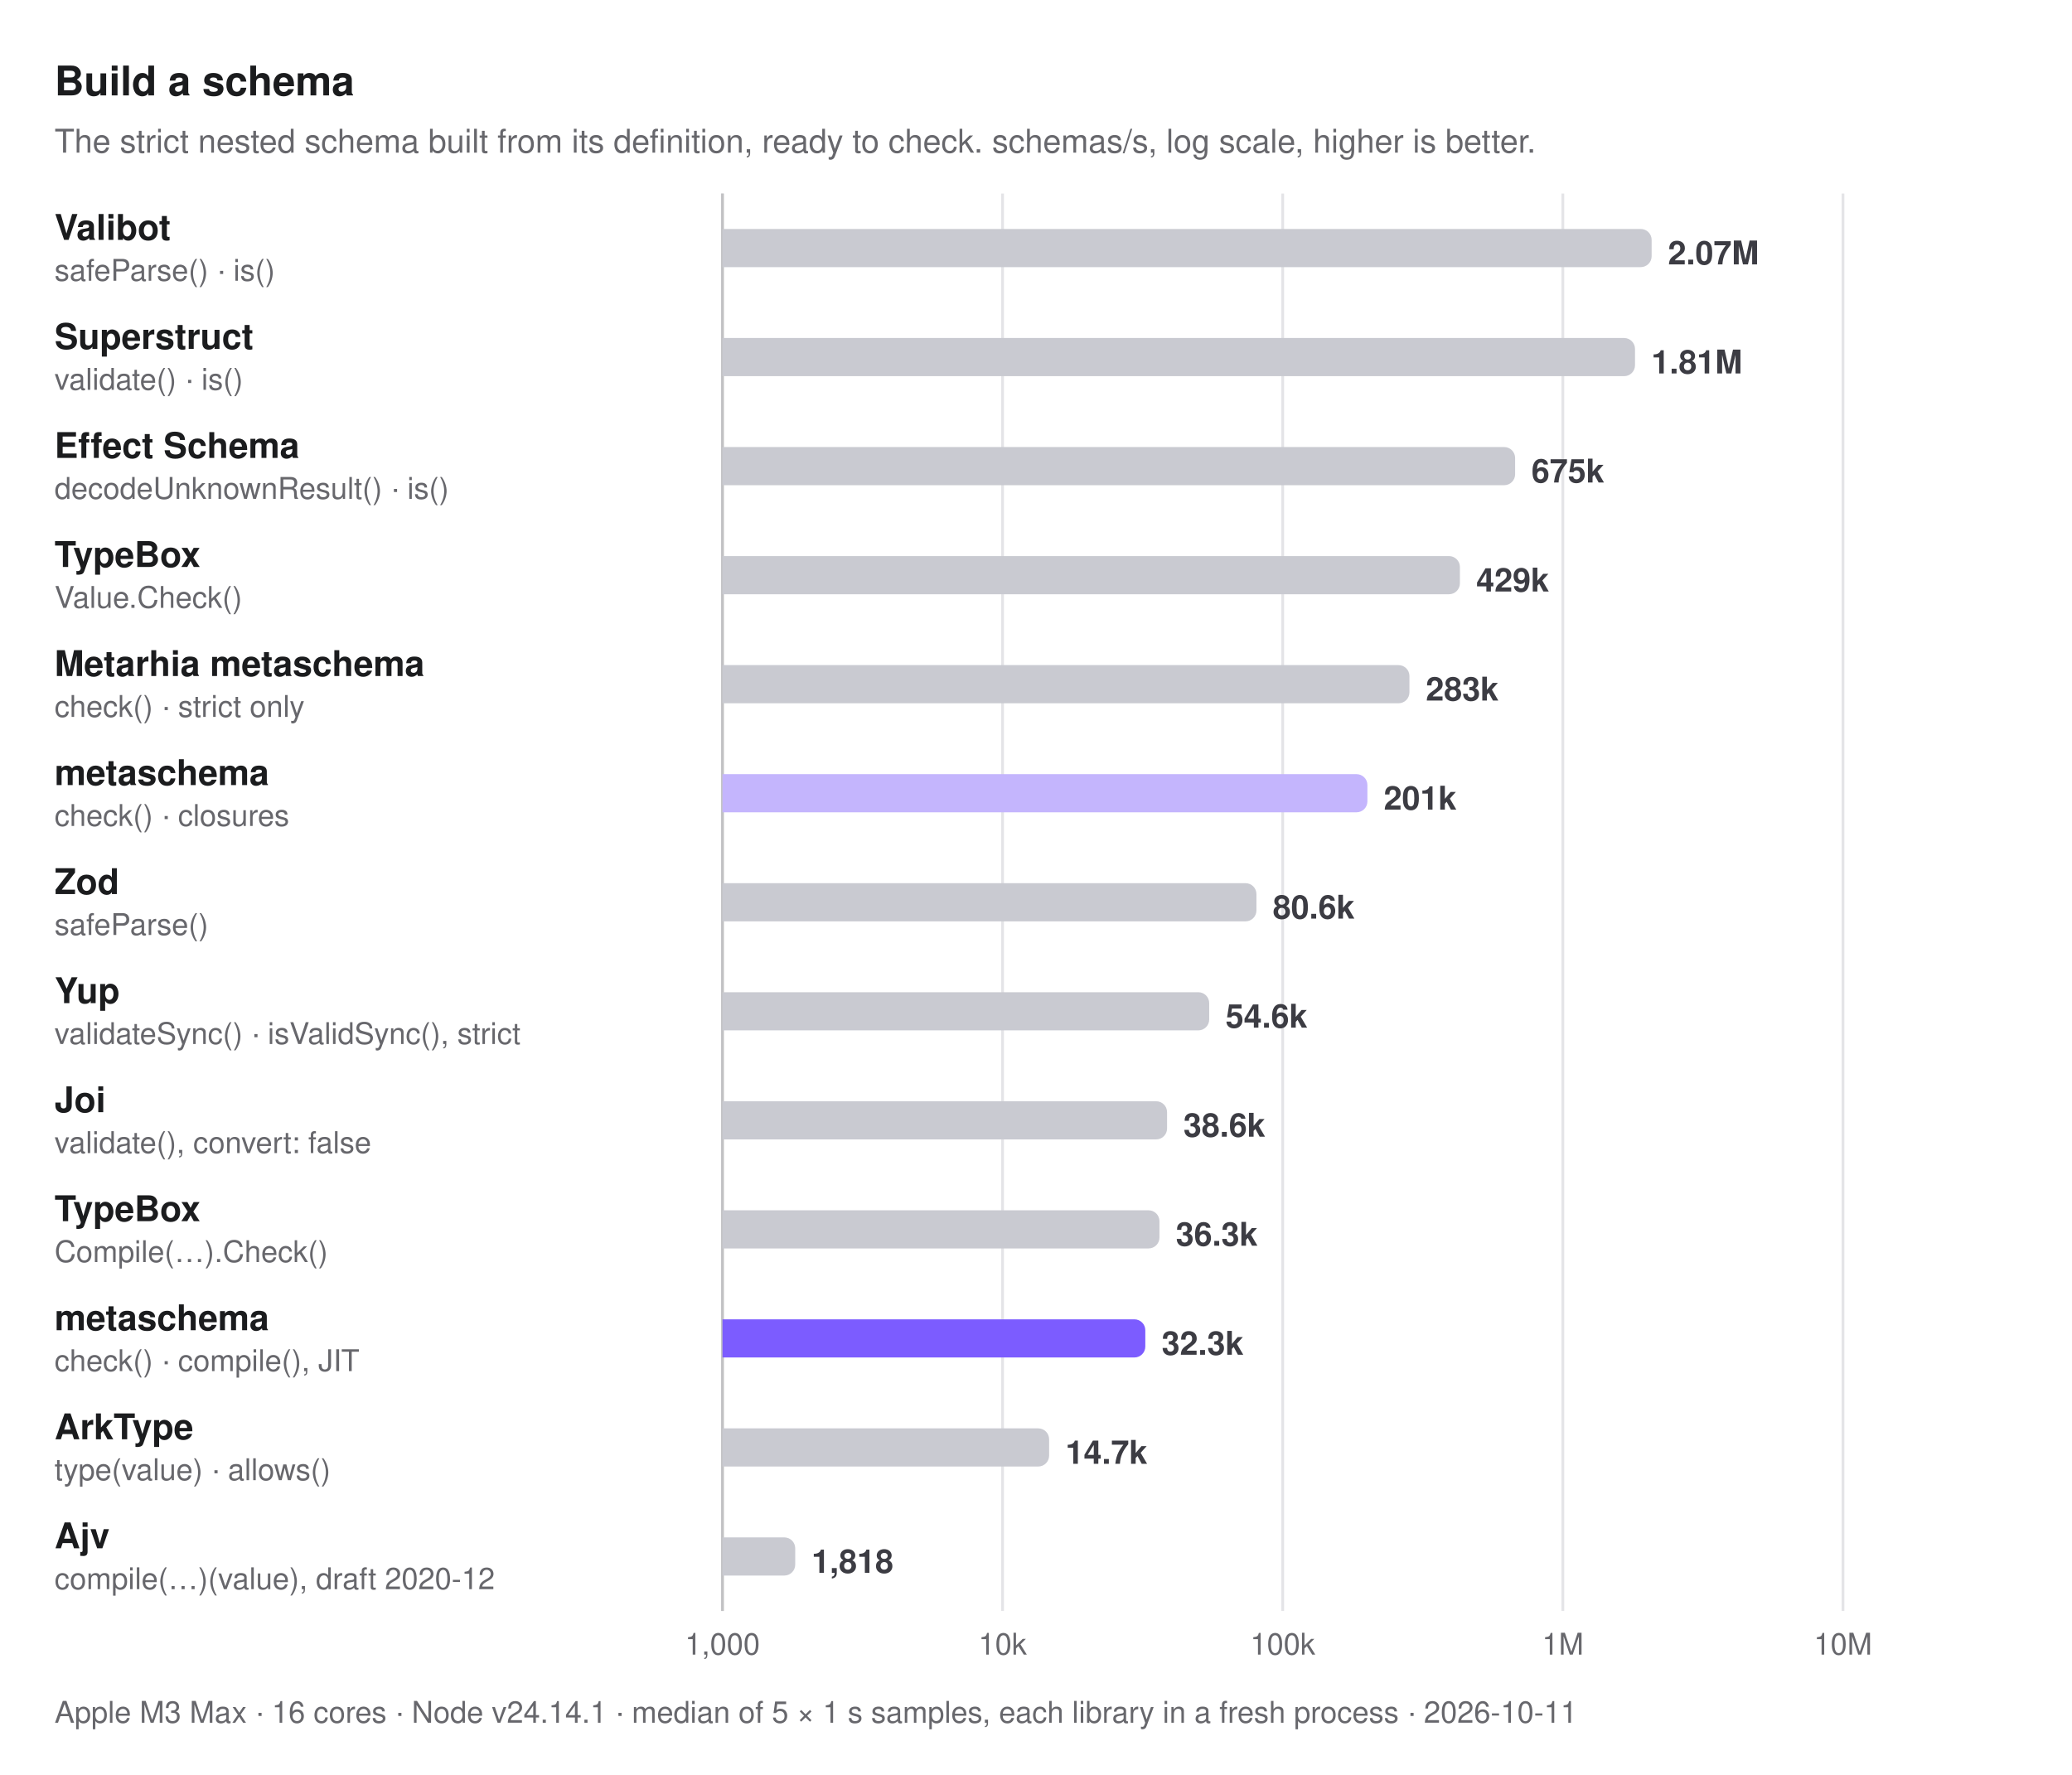
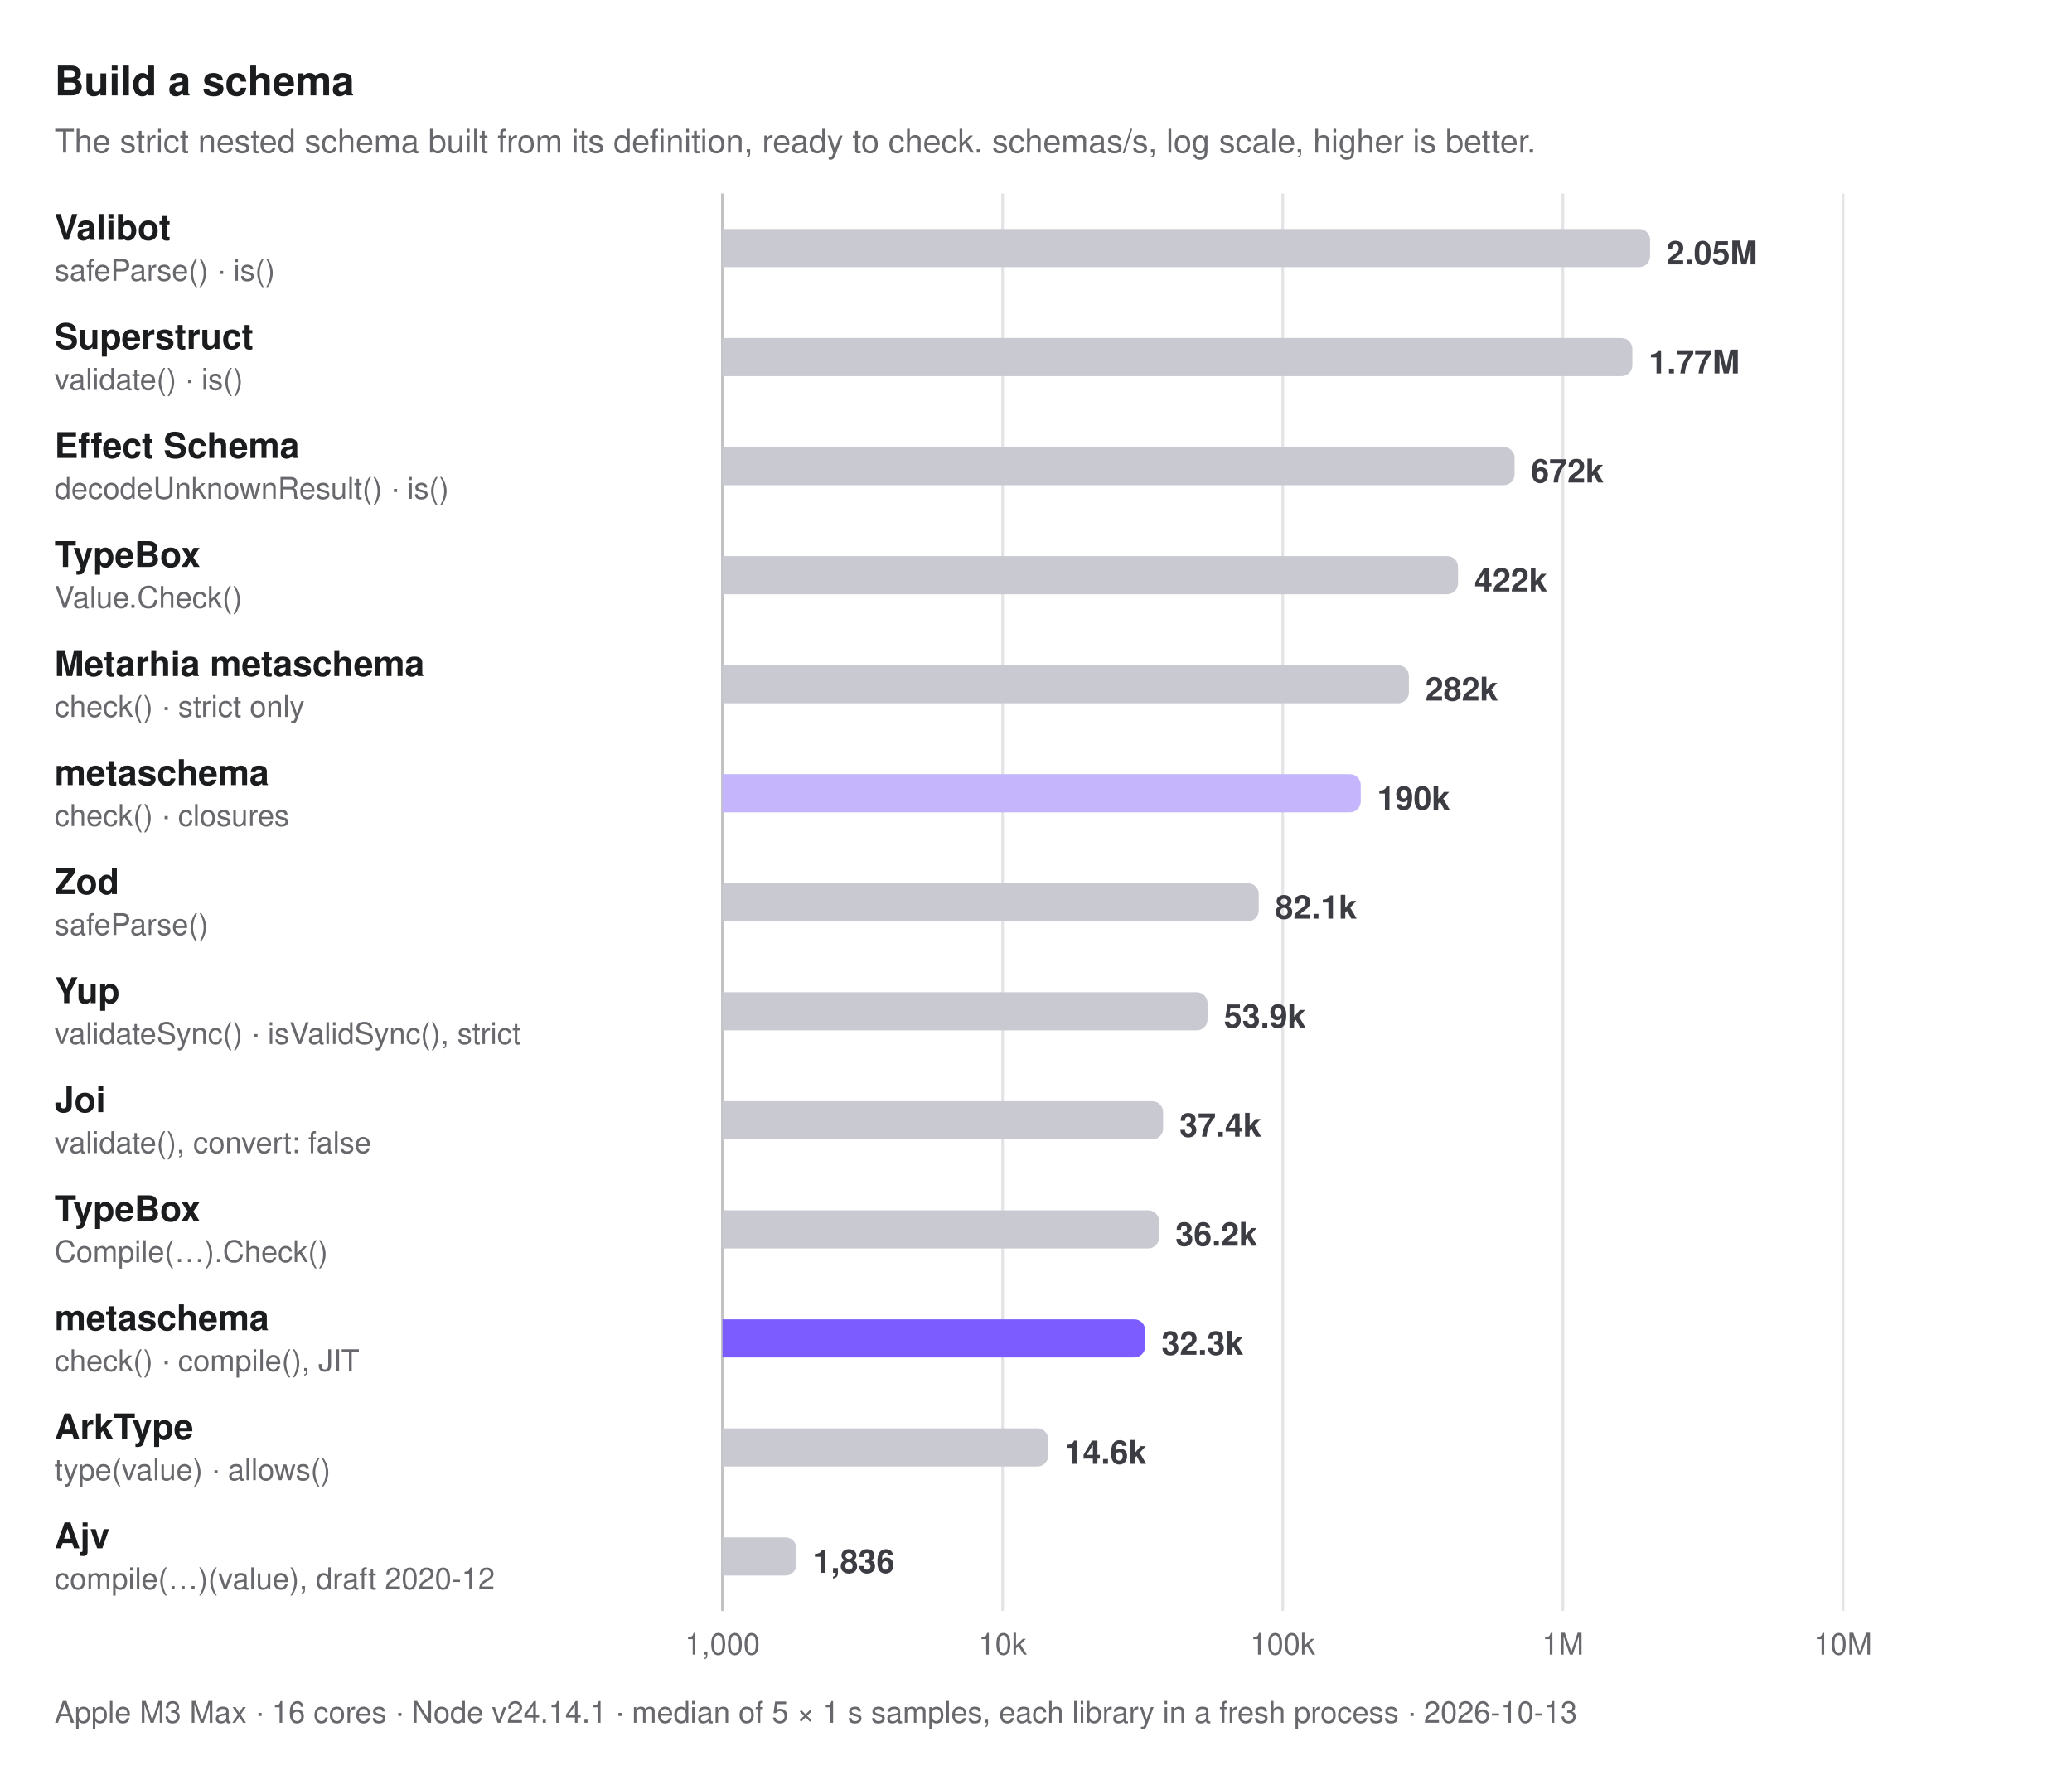
<svg xmlns="http://www.w3.org/2000/svg" width="760" height="651" viewBox="0 0 760 651" role="img" aria-label="Build a schema. The strict nested schema built from its definition, ready to check. schemas/s, log scale, higher is better.">
  <style>
  text { font-family: -apple-system, BlinkMacSystemFont, "Segoe UI", Helvetica, Arial, sans-serif; }
  .title { font-size: 15px; font-weight: 700; fill: #1b1c1e; }
  .subtitle, .caption { font-size: 12px; fill: #67676c; }
  .caption { font-size: 11px; }
  .group { font-size: 11px; font-weight: 600; letter-spacing: 0.06em; fill: #67676c; }
  .label { font-size: 13px; font-weight: 600; fill: #1b1c1e; }
  .label.primary, .label.secondary { font-weight: 700; }
  .sublabel { font-size: 11px; fill: #67676c; }
  .value { font-size: 12px; font-weight: 600; fill: #3c3c43; font-variant-numeric: tabular-nums; }
  .value.small { font-size: 10px; }
  .legend { font-size: 11px; fill: #3c3c43; }
  .tick { font-size: 11px; fill: #67676c; font-variant-numeric: tabular-nums; }
  .grid { stroke: #e4e4e7; stroke-width: 1; }
  .axis { stroke: #c2c2c4; stroke-width: 1; }
  .ref { stroke: #67676c; stroke-width: 1; stroke-dasharray: 3 3; }
  .bar { fill: #c9cad1; }
  .bar.primary { fill: #7c5cff; }
  .bar.secondary { fill: #c4b5fd; }
  @media (prefers-color-scheme: dark) {
    .title, .label { fill: #dfdfd6; }
    .subtitle, .caption, .group, .sublabel, .tick { fill: #98989f; }
    .value, .legend { fill: #c2c2c4; }
    .grid { stroke: #2e2e32; }
    .axis { stroke: #48484c; }
    .ref { stroke: #98989f; }
    .bar { fill: #4a4b53; }
    .bar.primary { fill: #9d85ff; }
    .bar.secondary { fill: #5b4aa8; }
  }
</style>
  <text class="title" x="20" y="35">Build a schema</text>
  <text class="subtitle" x="20" y="56">The strict nested schema built from its definition, ready to check. schemas/s, log scale, higher is better.</text>
  <line class="grid" x1="265" y1="71" x2="265" y2="591" />
  <text class="tick" x="265" y="607" text-anchor="middle">1,000</text>
  <line class="grid" x1="367.75" y1="71" x2="367.75" y2="591" />
  <text class="tick" x="367.75" y="607" text-anchor="middle">10k</text>
  <line class="grid" x1="470.5" y1="71" x2="470.5" y2="591" />
  <text class="tick" x="470.5" y="607" text-anchor="middle">100k</text>
  <line class="grid" x1="573.25" y1="71" x2="573.25" y2="591" />
  <text class="tick" x="573.25" y="607" text-anchor="middle">1M</text>
  <line class="grid" x1="676" y1="71" x2="676" y2="591" />
  <text class="tick" x="676" y="607" text-anchor="middle">10M</text>
  <line class="axis" x1="265" y1="71" x2="265" y2="591" />
  <g>
    <text class="label" x="20" y="88">Valibot</text>
    <text class="sublabel" x="20" y="103">safeParse() · is()</text>
-     <path class="bar" d="M265,84H601.813A4,4 0 0 1 605.813,88V94A4,4 0 0 1 601.813,98H265Z" />
-     <text class="value" x="611.813" y="97">2.07M</text>
+     <path class="bar" d="M265,84H601.244A4,4 0 0 1 605.244,88V94A4,4 0 0 1 601.244,98H265Z" />
+     <text class="value" x="611.244" y="97">2.05M</text>
  </g>
  <g>
    <text class="label" x="20" y="128">Superstruct</text>
    <text class="sublabel" x="20" y="143">validate() · is()</text>
-     <path class="bar" d="M265,124H595.716A4,4 0 0 1 599.716,128V134A4,4 0 0 1 595.716,138H265Z" />
-     <text class="value" x="605.716" y="137">1.81M</text>
+     <path class="bar" d="M265,124H594.741A4,4 0 0 1 598.741,128V134A4,4 0 0 1 594.741,138H265Z" />
+     <text class="value" x="604.741" y="137">1.77M</text>
  </g>
  <g>
    <text class="label" x="20" y="168">Effect Schema</text>
    <text class="sublabel" x="20" y="183">decodeUnknownResult() · is()</text>
-     <path class="bar" d="M265,164H551.734A4,4 0 0 1 555.734,168V174A4,4 0 0 1 551.734,178H265Z" />
-     <text class="value" x="561.734" y="177">675k</text>
+     <path class="bar" d="M265,164H551.542A4,4 0 0 1 555.542,168V174A4,4 0 0 1 551.542,178H265Z" />
+     <text class="value" x="561.542" y="177">672k</text>
  </g>
  <g>
    <text class="label" x="20" y="208">TypeBox</text>
    <text class="sublabel" x="20" y="223">Value.Check()</text>
-     <path class="bar" d="M265,204H531.489A4,4 0 0 1 535.489,208V214A4,4 0 0 1 531.489,218H265Z" />
-     <text class="value" x="541.489" y="217">429k</text>
+     <path class="bar" d="M265,204H530.801A4,4 0 0 1 534.801,208V214A4,4 0 0 1 530.801,218H265Z" />
+     <text class="value" x="540.801" y="217">422k</text>
  </g>
  <g>
    <text class="label" x="20" y="248">Metarhia metaschema</text>
    <text class="sublabel" x="20" y="263">check() · strict only</text>
-     <path class="bar" d="M265,244H512.977A4,4 0 0 1 516.977,248V254A4,4 0 0 1 512.977,258H265Z" />
-     <text class="value" x="522.977" y="257">283k</text>
+     <path class="bar" d="M265,244H512.785A4,4 0 0 1 516.785,248V254A4,4 0 0 1 512.785,258H265Z" />
+     <text class="value" x="522.785" y="257">282k</text>
  </g>
  <g>
    <text class="label secondary" x="20" y="288">metaschema</text>
    <text class="sublabel" x="20" y="303">check() · closures</text>
-     <path class="bar secondary" d="M265,284H497.561A4,4 0 0 1 501.561,288V294A4,4 0 0 1 497.561,298H265Z" />
-     <text class="value" x="507.561" y="297">201k</text>
+     <path class="bar secondary" d="M265,284H495.117A4,4 0 0 1 499.117,288V294A4,4 0 0 1 495.117,298H265Z" />
+     <text class="value" x="505.117" y="297">190k</text>
  </g>
  <g>
    <text class="label" x="20" y="328">Zod</text>
    <text class="sublabel" x="20" y="343">safeParse()</text>
-     <path class="bar" d="M265,324H456.856A4,4 0 0 1 460.856,328V334A4,4 0 0 1 456.856,338H265Z" />
-     <text class="value" x="466.856" y="337">80.6k</text>
+     <path class="bar" d="M265,324H457.702A4,4 0 0 1 461.702,328V334A4,4 0 0 1 457.702,338H265Z" />
+     <text class="value" x="467.702" y="337">82.1k</text>
  </g>
  <g>
    <text class="label" x="20" y="368">Yup</text>
    <text class="sublabel" x="20" y="383">validateSync() · isValidSync(), strict</text>
-     <path class="bar" d="M265,364H439.531A4,4 0 0 1 443.531,368V374A4,4 0 0 1 439.531,378H265Z" />
-     <text class="value" x="449.531" y="377">54.6k</text>
+     <path class="bar" d="M265,364H438.923A4,4 0 0 1 442.923,368V374A4,4 0 0 1 438.923,378H265Z" />
+     <text class="value" x="448.923" y="377">53.9k</text>
  </g>
  <g>
    <text class="label" x="20" y="408">Joi</text>
    <text class="sublabel" x="20" y="423">validate(), convert: false</text>
-     <path class="bar" d="M265,404H424.075A4,4 0 0 1 428.075,408V414A4,4 0 0 1 424.075,418H265Z" />
-     <text class="value" x="434.075" y="417">38.6k</text>
+     <path class="bar" d="M265,404H422.63A4,4 0 0 1 426.63,408V414A4,4 0 0 1 422.63,418H265Z" />
+     <text class="value" x="432.63" y="417">37.4k</text>
  </g>
  <g>
    <text class="label" x="20" y="448">TypeBox</text>
    <text class="sublabel" x="20" y="463">Compile(…).Check()</text>
-     <path class="bar" d="M265,444H421.287A4,4 0 0 1 425.287,448V454A4,4 0 0 1 421.287,458H265Z" />
-     <text class="value" x="431.287" y="457">36.3k</text>
+     <path class="bar" d="M265,444H421.151A4,4 0 0 1 425.151,448V454A4,4 0 0 1 421.151,458H265Z" />
+     <text class="value" x="431.151" y="457">36.2k</text>
  </g>
  <g>
    <text class="label primary" x="20" y="488">metaschema</text>
    <text class="sublabel" x="20" y="503">check() · compile(), JIT</text>
-     <path class="bar primary" d="M265,484H416.094A4,4 0 0 1 420.094,488V494A4,4 0 0 1 416.094,498H265Z" />
-     <text class="value" x="426.094" y="497">32.3k</text>
+     <path class="bar primary" d="M265,484H416.042A4,4 0 0 1 420.042,488V494A4,4 0 0 1 416.042,498H265Z" />
+     <text class="value" x="426.042" y="497">32.3k</text>
  </g>
  <g>
    <text class="label" x="20" y="528">ArkType</text>
    <text class="sublabel" x="20" y="543">type(value) · allows()</text>
-     <path class="bar" d="M265,524H380.817A4,4 0 0 1 384.817,528V534A4,4 0 0 1 380.817,538H265Z" />
-     <text class="value" x="390.817" y="537">14.7k</text>
+     <path class="bar" d="M265,524H380.488A4,4 0 0 1 384.488,528V534A4,4 0 0 1 380.488,538H265Z" />
+     <text class="value" x="390.488" y="537">14.6k</text>
  </g>
  <g>
    <text class="label" x="20" y="568">Ajv</text>
    <text class="sublabel" x="20" y="583">compile(…)(value), draft 2020-12</text>
-     <path class="bar" d="M265,564H287.682A4,4 0 0 1 291.682,568V574A4,4 0 0 1 287.682,578H265Z" />
-     <text class="value" x="297.682" y="577">1,818</text>
+     <path class="bar" d="M265,564H288.103A4,4 0 0 1 292.103,568V574A4,4 0 0 1 288.103,578H265Z" />
+     <text class="value" x="298.103" y="577">1,836</text>
  </g>
-   <text class="caption" x="20" y="632">Apple M3 Max · 16 cores · Node v24.14.1 · median of 5 × 1 s samples, each library in a fresh process · 2026-10-11</text>
+   <text class="caption" x="20" y="632">Apple M3 Max · 16 cores · Node v24.14.1 · median of 5 × 1 s samples, each library in a fresh process · 2026-10-13</text>
</svg>
